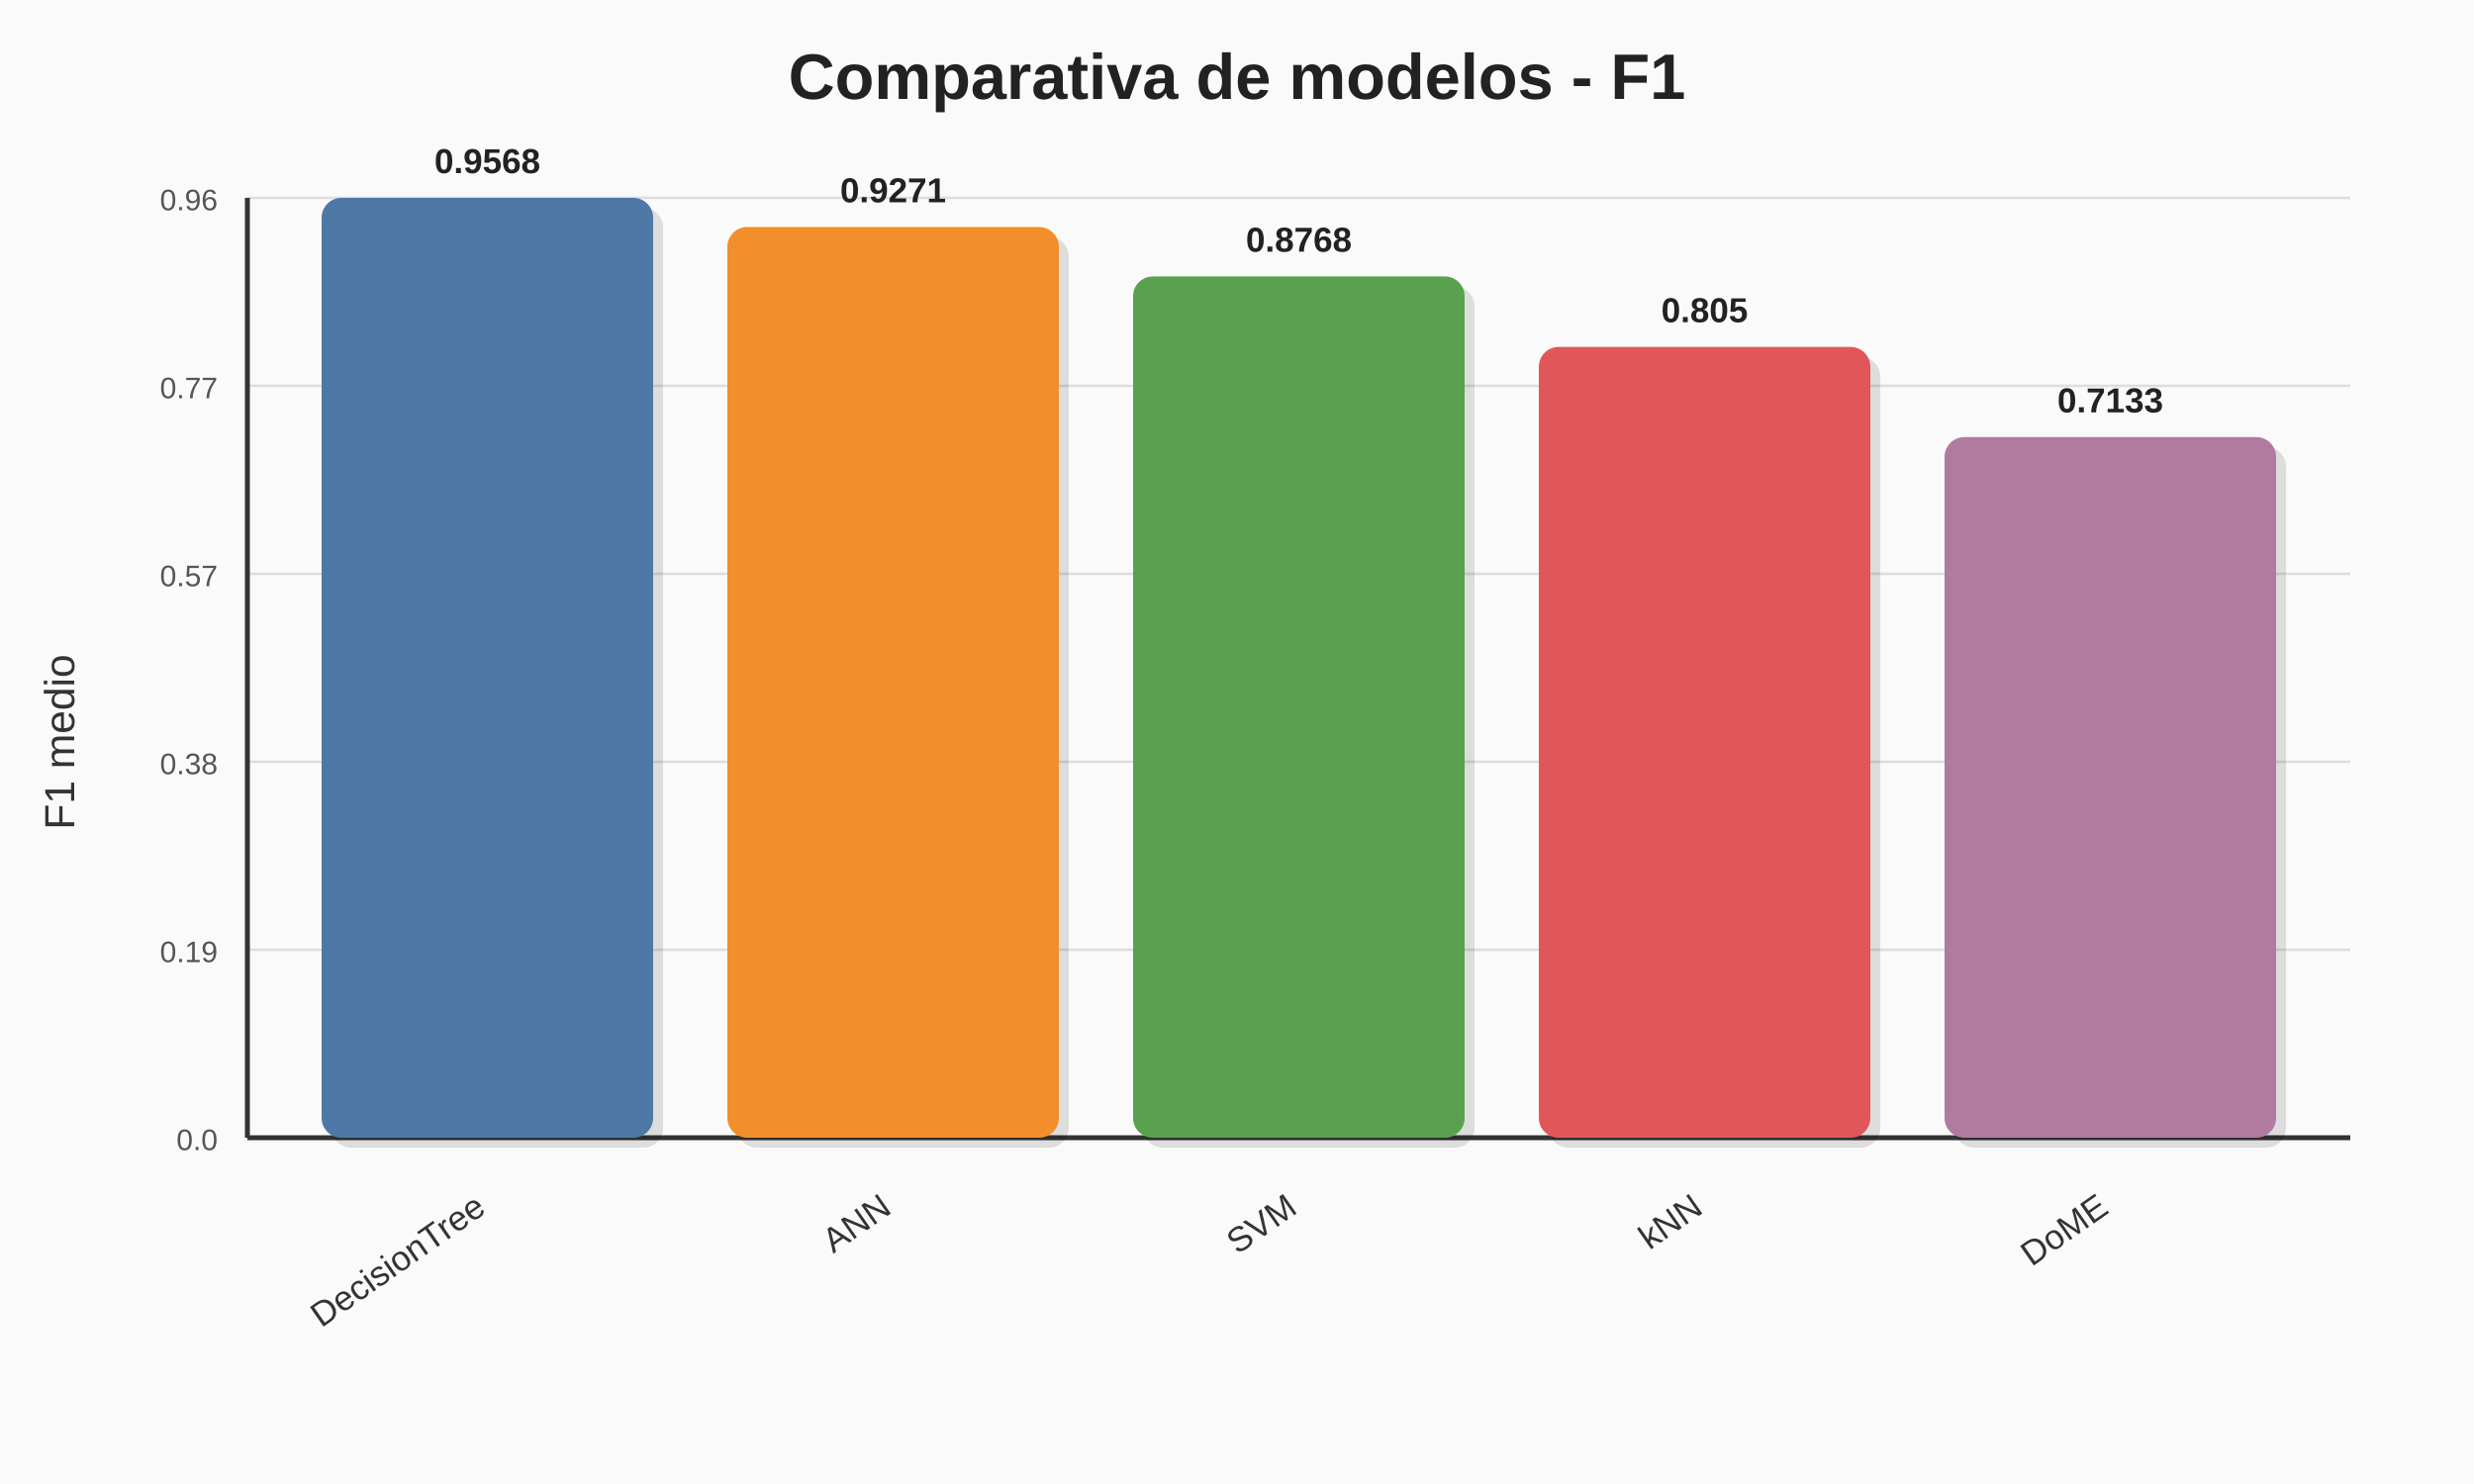
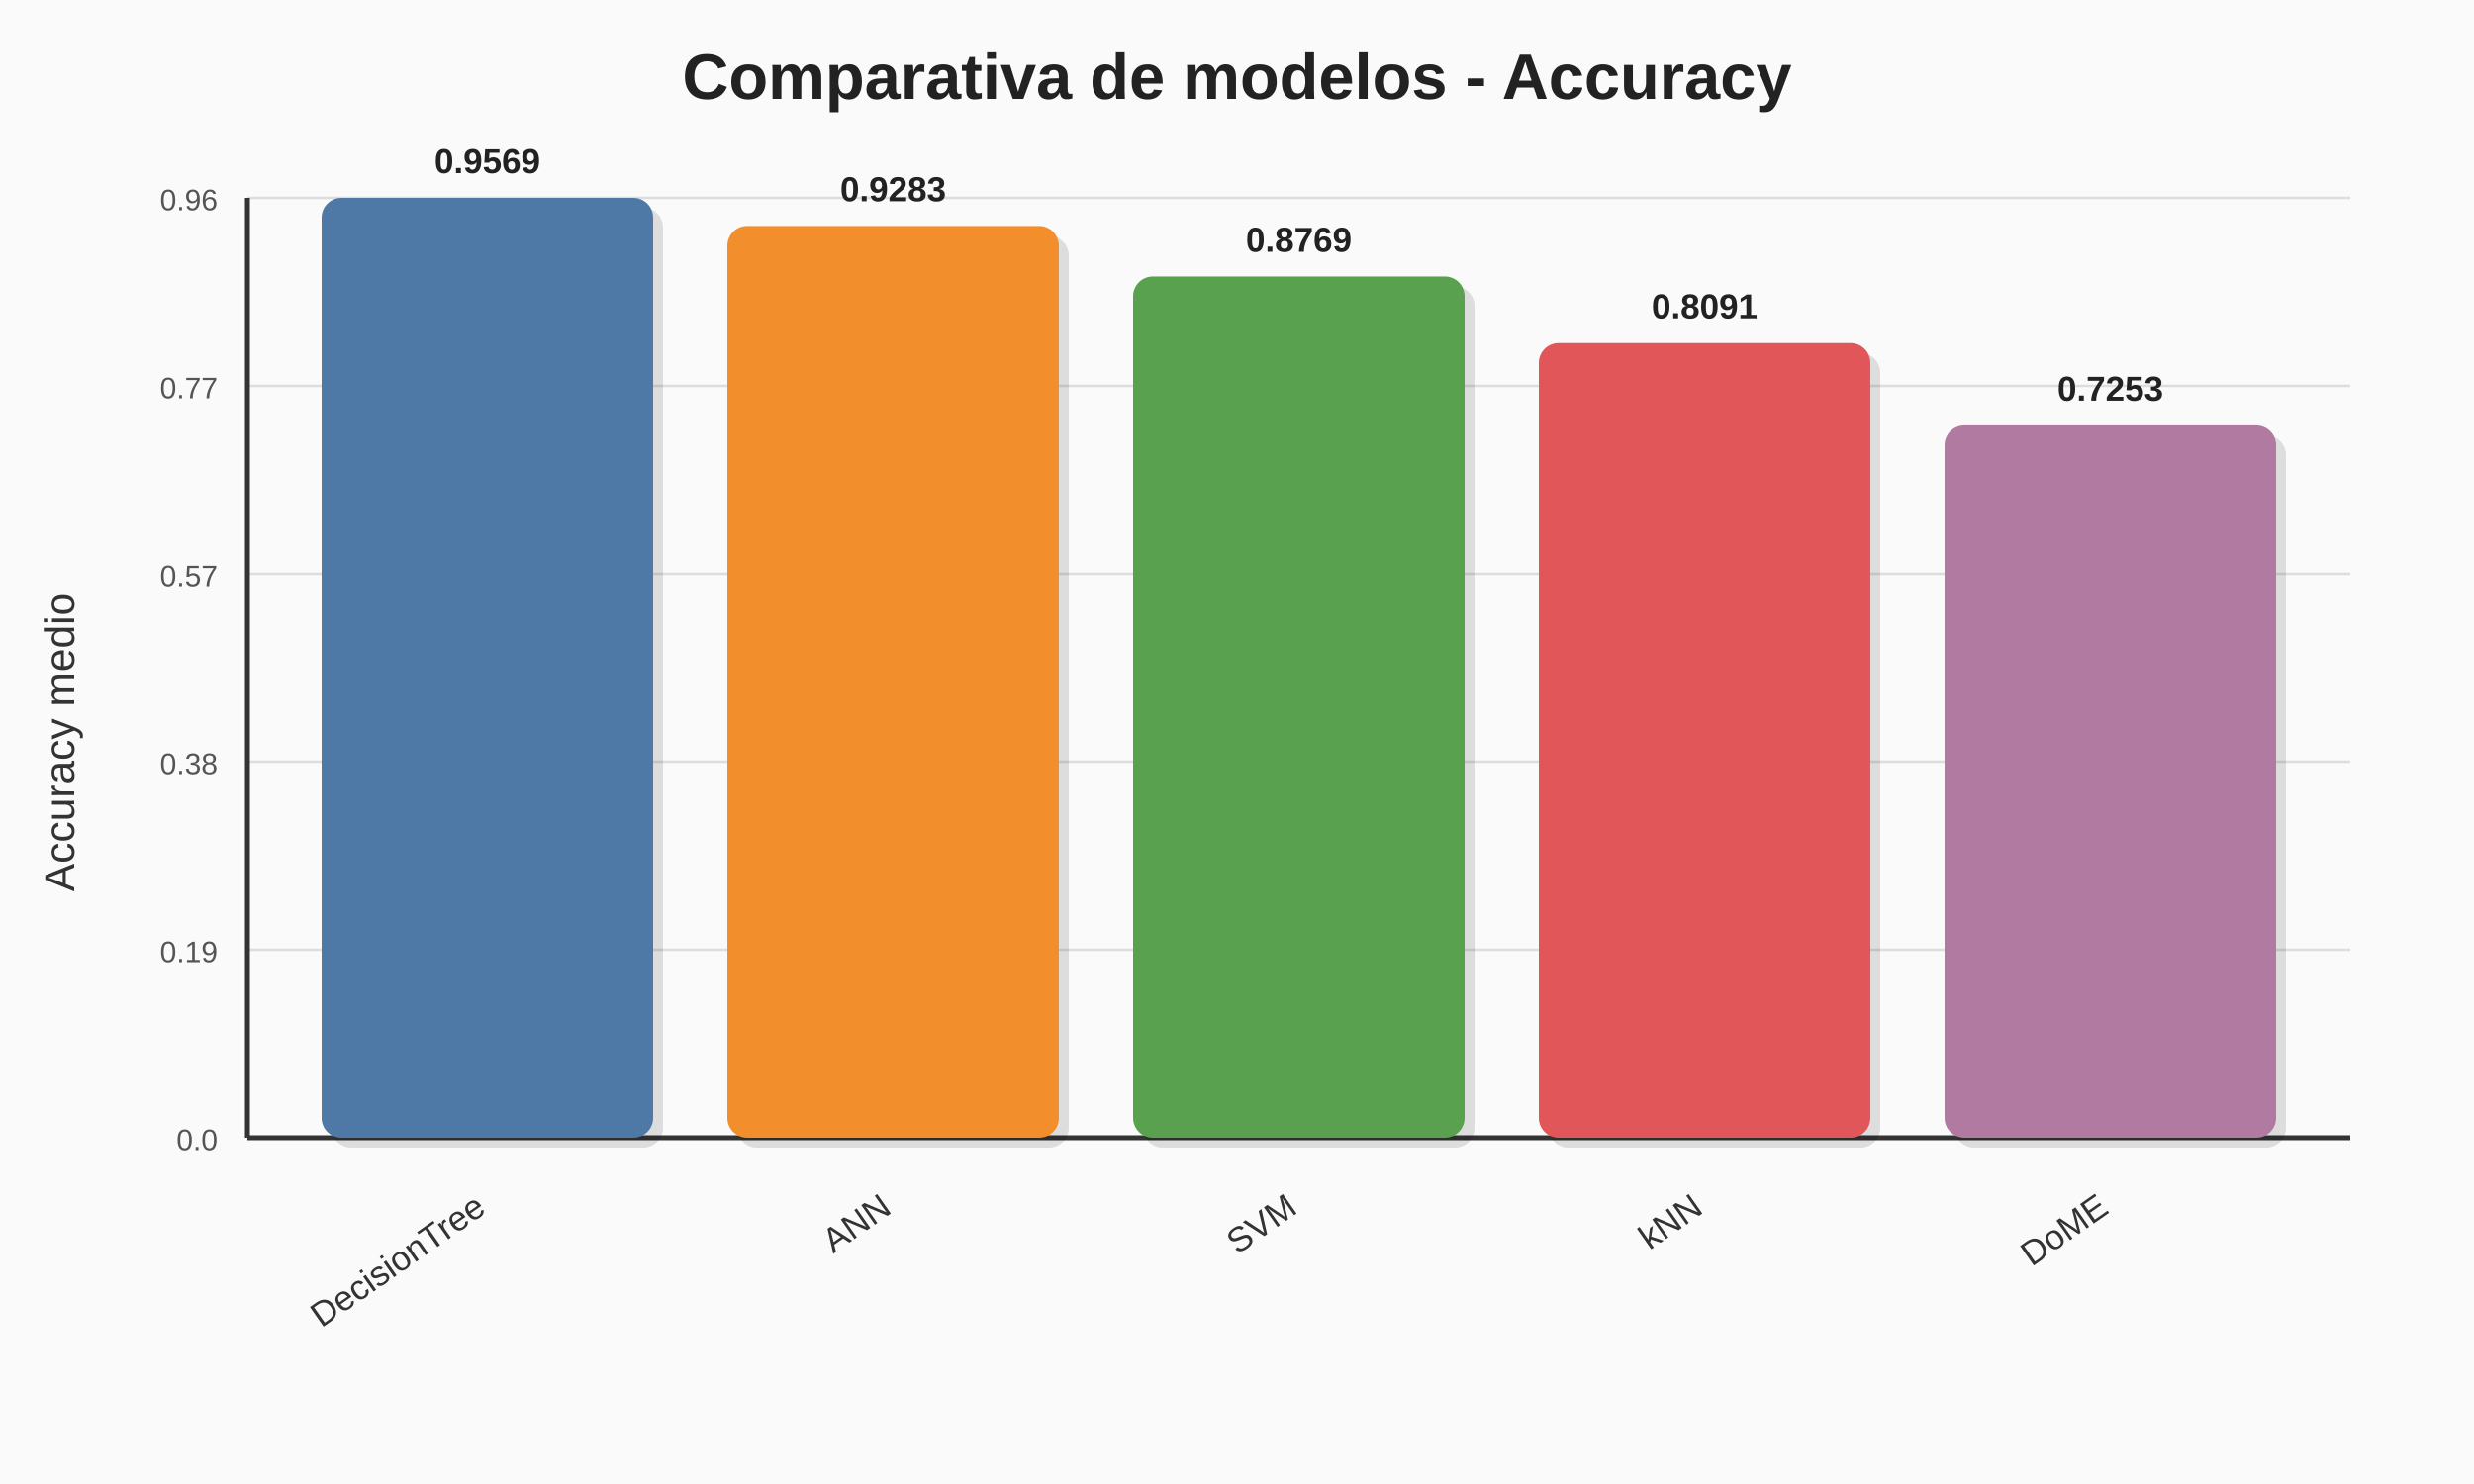
<svg xmlns="http://www.w3.org/2000/svg" width="1000" height="600">
  <rect width="100%" height="100%" fill="#FAFAFA" />
-   <text x="500.0" y="40" text-anchor="middle" font-size="26" font-weight="bold" font-family="Arial" fill="#222">Comparativa de modelos - F1</text>
+   <text x="500.0" y="40" text-anchor="middle" font-size="26" font-weight="bold" font-family="Arial" fill="#222">Comparativa de modelos - Accuracy</text>
  <line x1="100" y1="460.0" x2="950" y2="460.0" stroke="#DDDDDD" stroke-width="1" />
  <text x="88" y="465.0" text-anchor="end" font-size="12" font-family="Arial" fill="#555">0.0</text>
  <line x1="100" y1="384.0" x2="950" y2="384.0" stroke="#DDDDDD" stroke-width="1" />
  <text x="88" y="389.0" text-anchor="end" font-size="12" font-family="Arial" fill="#555">0.19</text>
  <line x1="100" y1="308.0" x2="950" y2="308.0" stroke="#DDDDDD" stroke-width="1" />
  <text x="88" y="313.0" text-anchor="end" font-size="12" font-family="Arial" fill="#555">0.38</text>
  <line x1="100" y1="232.0" x2="950" y2="232.0" stroke="#DDDDDD" stroke-width="1" />
  <text x="88" y="237.0" text-anchor="end" font-size="12" font-family="Arial" fill="#555">0.57</text>
  <line x1="100" y1="156.0" x2="950" y2="156.0" stroke="#DDDDDD" stroke-width="1" />
  <text x="88" y="161.0" text-anchor="end" font-size="12" font-family="Arial" fill="#555">0.77</text>
  <line x1="100" y1="80.0" x2="950" y2="80.0" stroke="#DDDDDD" stroke-width="1" />
  <text x="88" y="85.0" text-anchor="end" font-size="12" font-family="Arial" fill="#555">0.96</text>
  <line x1="100" y1="80" x2="100" y2="460" stroke="#333" stroke-width="2" />
  <line x1="100" y1="460" x2="950" y2="460" stroke="#333" stroke-width="2" />
-   <text x="30" y="300.0" transform="rotate(-90,30,300.0)" text-anchor="middle" font-size="17" font-family="Arial" fill="#333">F1 medio</text>
+   <text x="30" y="300.0" transform="rotate(-90,30,300.0)" text-anchor="middle" font-size="17" font-family="Arial" fill="#333">Accuracy medio</text>
  <rect x="134.0" y="84.0" width="134.0" height="380.0" rx="8" fill="#000000" opacity="0.12" />
  <rect x="130.0" y="80.0" width="134.0" height="380.0" rx="8" fill="#4E79A7" />
-   <text x="197.0" y="70.0" text-anchor="middle" font-size="14" font-weight="bold" font-family="Arial" fill="#222">0.9568</text>
+   <text x="197.0" y="70.0" text-anchor="middle" font-size="14" font-weight="bold" font-family="Arial" fill="#222">0.9569</text>
  <text x="197.0" y="490" text-anchor="end" font-size="14" font-family="Arial" fill="#333" transform="rotate(-35,197.0,490)">DecisionTree</text>
-   <rect x="298.0" y="95.786" width="134.0" height="368.214" rx="8" fill="#000000" opacity="0.12" />
-   <rect x="294.0" y="91.786" width="134.0" height="368.214" rx="8" fill="#F28E2B" />
-   <text x="361.0" y="81.786" text-anchor="middle" font-size="14" font-weight="bold" font-family="Arial" fill="#222">0.9271</text>
+   <rect x="298.0" y="95.353" width="134.0" height="368.647" rx="8" fill="#000000" opacity="0.12" />
+   <rect x="294.0" y="91.353" width="134.0" height="368.647" rx="8" fill="#F28E2B" />
+   <text x="361.0" y="81.353" text-anchor="middle" font-size="14" font-weight="bold" font-family="Arial" fill="#222">0.9283</text>
  <text x="361.0" y="490" text-anchor="end" font-size="14" font-family="Arial" fill="#333" transform="rotate(-35,361.0,490)">ANN</text>
-   <rect x="462.0" y="115.769" width="134.0" height="348.231" rx="8" fill="#000000" opacity="0.12" />
-   <rect x="458.0" y="111.769" width="134.0" height="348.231" rx="8" fill="#59A14F" />
-   <text x="525.0" y="101.769" text-anchor="middle" font-size="14" font-weight="bold" font-family="Arial" fill="#222">0.8768</text>
+   <rect x="462.0" y="115.779" width="134.0" height="348.221" rx="8" fill="#000000" opacity="0.12" />
+   <rect x="458.0" y="111.779" width="134.0" height="348.221" rx="8" fill="#59A14F" />
+   <text x="525.0" y="101.779" text-anchor="middle" font-size="14" font-weight="bold" font-family="Arial" fill="#222">0.8769</text>
  <text x="525.0" y="490" text-anchor="end" font-size="14" font-family="Arial" fill="#333" transform="rotate(-35,525.0,490)">SVM</text>
-   <rect x="626.0" y="144.266" width="134.0" height="319.734" rx="8" fill="#000000" opacity="0.12" />
-   <rect x="622.0" y="140.266" width="134.0" height="319.734" rx="8" fill="#E15759" />
-   <text x="689.0" y="130.266" text-anchor="middle" font-size="14" font-weight="bold" font-family="Arial" fill="#222">0.805</text>
+   <rect x="626.0" y="142.7" width="134.0" height="321.3" rx="8" fill="#000000" opacity="0.12" />
+   <rect x="622.0" y="138.7" width="134.0" height="321.3" rx="8" fill="#E15759" />
+   <text x="689.0" y="128.7" text-anchor="middle" font-size="14" font-weight="bold" font-family="Arial" fill="#222">0.8091</text>
  <text x="689.0" y="490" text-anchor="end" font-size="14" font-family="Arial" fill="#333" transform="rotate(-35,689.0,490)">kNN</text>
-   <rect x="790.0" y="180.716" width="134.0" height="283.284" rx="8" fill="#000000" opacity="0.12" />
-   <rect x="786.0" y="176.716" width="134.0" height="283.284" rx="8" fill="#B07AA1" />
-   <text x="853.0" y="166.716" text-anchor="middle" font-size="14" font-weight="bold" font-family="Arial" fill="#222">0.7133</text>
+   <rect x="790.0" y="175.978" width="134.0" height="288.022" rx="8" fill="#000000" opacity="0.12" />
+   <rect x="786.0" y="171.978" width="134.0" height="288.022" rx="8" fill="#B07AA1" />
+   <text x="853.0" y="161.978" text-anchor="middle" font-size="14" font-weight="bold" font-family="Arial" fill="#222">0.7253</text>
  <text x="853.0" y="490" text-anchor="end" font-size="14" font-family="Arial" fill="#333" transform="rotate(-35,853.0,490)">DoME</text>
</svg>
